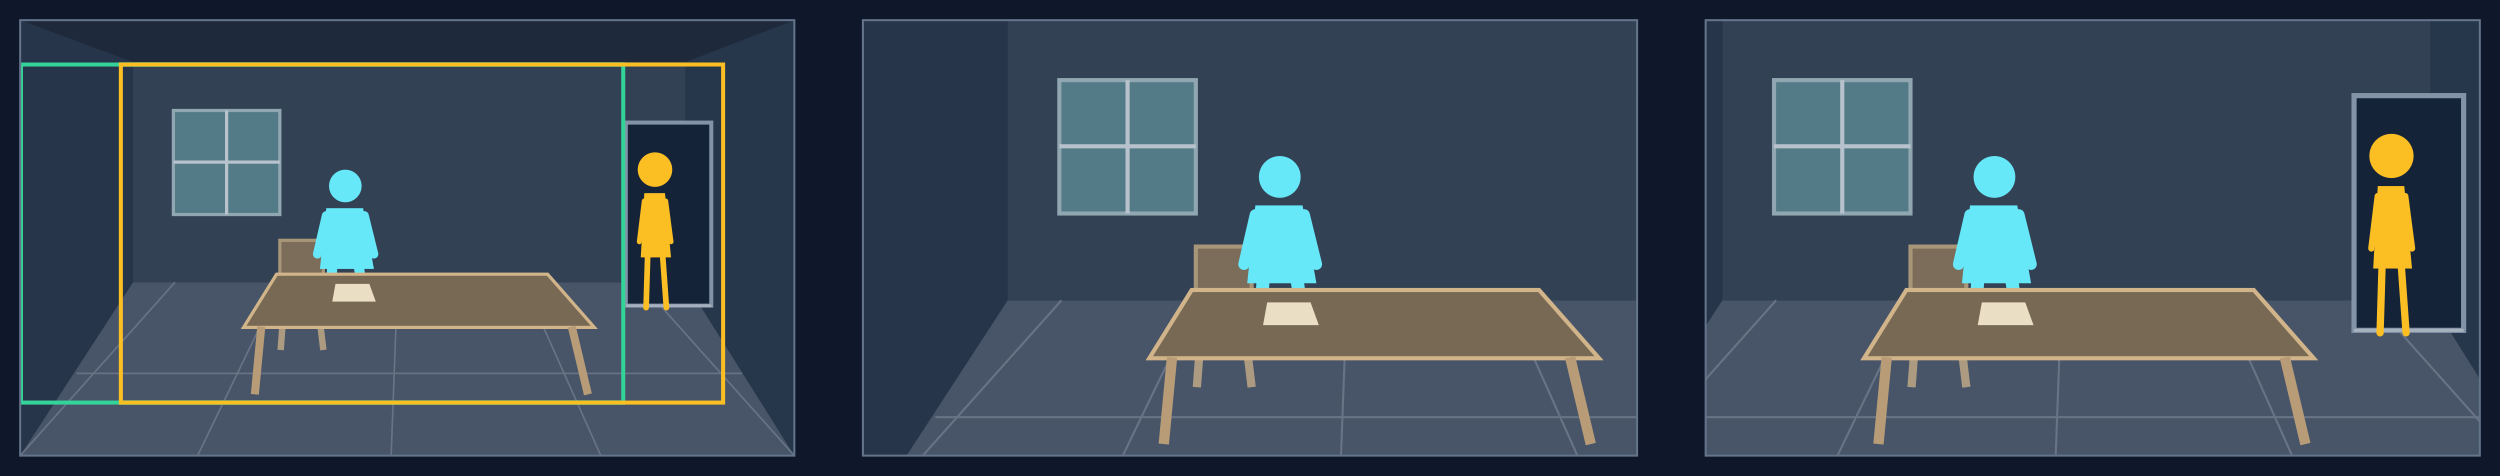
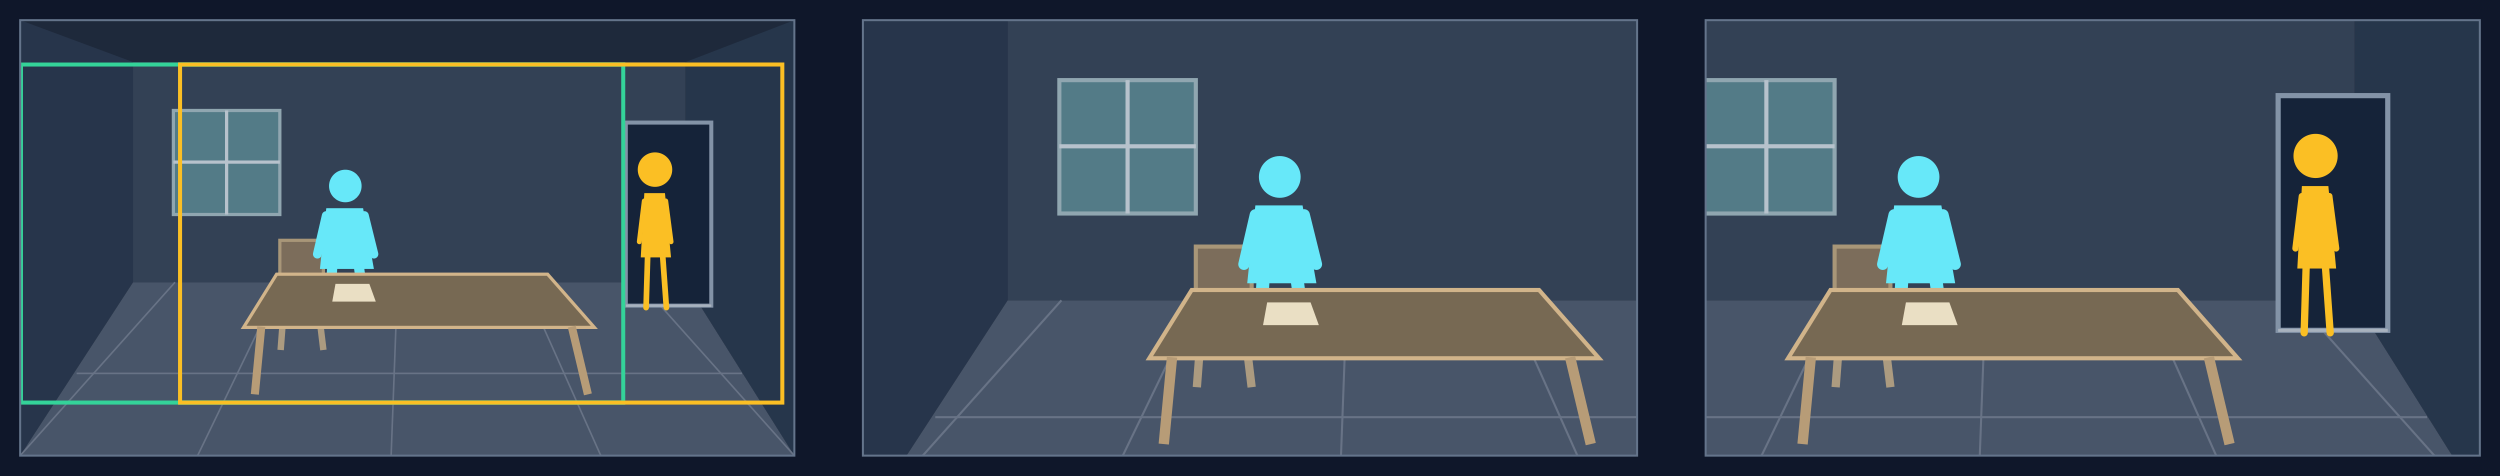
<svg xmlns="http://www.w3.org/2000/svg" width="1240" height="236" viewBox="20 110 1240 236" role="img" aria-labelledby="title desc">
  <rect x="0" y="0" width="1280" height="700" fill="#0f172a" />
  <svg x="30" y="120" width="384" height="216" viewBox="0 0 960 540" overflow="hidden">
    <rect x="0" y="0" width="960" height="540" fill="#1e293b" stroke="none" stroke-width="2" />
    <polygon points="0,0 140,52 140,325 0,540" fill="#27354b" stroke="none" stroke-width="2" />
    <polygon points="960,0 825,52 825,325 960,540" fill="#26364b" stroke="none" stroke-width="2" />
    <rect x="140" y="52" width="685" height="273" fill="#334155" stroke="none" stroke-width="2" />
    <polygon points="140,325 825,325 960,540 0,540" fill="#485569" stroke="none" stroke-width="2" />
    <path d="M0 540 L192.0 325" fill="none" stroke="#687386" stroke-width="2" />
    <path d="M220 540 L324.0 325" fill="none" stroke="#687386" stroke-width="2" />
    <path d="M460 540 L468.0 325" fill="none" stroke="#687386" stroke-width="2" />
    <path d="M720 540 L624.0 325" fill="none" stroke="#687386" stroke-width="2" />
    <path d="M960 540 L768.0 325" fill="none" stroke="#687386" stroke-width="2" />
    <path d="M70 438 L895 438" fill="none" stroke="#687386" stroke-width="2" />
    <rect x="190" y="112" width="132" height="129" fill="#537b87" stroke="#90a6b0" stroke-width="4" />
    <path d="M256 112 L256 241" fill="none" stroke="#b7c2cc" stroke-width="4" />
    <path d="M190 176 L322 176" fill="none" stroke="#b7c2cc" stroke-width="4" />
    <rect x="751" y="127" width="106" height="227" fill="#152339" stroke="#8393a7" stroke-width="5" />
    <path d="M751 354 L857 354" fill="none" stroke="#a8b2be" stroke-width="3" />
    <rect x="322" y="273" width="54" height="70" fill="#7c6d5b" stroke="#a89678" stroke-width="4" />
    <path d="M328 343 L323 409" fill="none" stroke="#ac9b80" stroke-width="8" />
    <path d="M368 343 L376 409" fill="none" stroke="#ac9b80" stroke-width="8" />
    <circle cx="403.2" cy="205.632" r="20.196" fill="#67e8f9" />
    <polygon points="379.584,233.172 425.242,233.172 438.624,308.448 371.712,308.448" fill="#67e8f9" stroke="none" stroke-width="2" />
    <path d="M387.456 297.432 L383.52 367.2 M418.944 297.432 L428.39 367.2" stroke="#67e8f9" stroke-width="12.595" stroke-linecap="round" />
    <path d="M379.584 242.352 L368.563 290.088 M426.816 242.352 L438.624 290.088" fill="none" stroke="#67e8f9" stroke-width="11.021" stroke-linecap="round" />
    <circle cx="787.2" cy="185.328" r="21.384" fill="#fbbf24" />
    <polygon points="773.952,214.488 799.565,214.488 807.072,294.192 769.536,294.192" fill="#fbbf24" stroke="none" stroke-width="2" />
    <path d="M778.368 282.528 L776.16 356.4 M796.032 282.528 L801.331 356.4" stroke="#fbbf24" stroke-width="7.066" stroke-linecap="round" />
    <path d="M773.952 224.208 L767.77 274.752 M800.448 224.208 L807.072 274.752" fill="none" stroke="#fbbf24" stroke-width="6.182" stroke-linecap="round" />
    <polygon points="318,315 654,315 712,381 277,381" fill="#776953" stroke="#d1b48a" stroke-width="4" />
    <path d="M299 380 L291 464" fill="none" stroke="#b79c77" stroke-width="10" />
    <path d="M684 380 L704 464" fill="none" stroke="#b79c77" stroke-width="10" />
    <polygon points="391,327 433,327 441,349 387,349" fill="#eadfc4" stroke="none" stroke-width="2" />
    <rect x="1" y="55.0" width="746.8" height="419.2" fill="none" stroke="#34d399" stroke-width="5" />
-     <rect x="124.865" y="55" width="746.8" height="419.2" fill="none" stroke="#fbbf24" stroke-width="5" />
+     <rect x="198.271" y="55" width="746.8" height="419.2" fill="none" stroke="#fbbf24" stroke-width="5" />
  </svg>
  <rect x="30" y="120" width="384" height="216" fill="none" stroke="#64748b" stroke-width="1" />
  <svg x="448" y="120" width="384" height="216" viewBox="0 54.0 748.8 421.2" overflow="hidden">
    <rect x="0" y="0" width="960" height="540" fill="#1e293b" stroke="none" stroke-width="2" />
    <polygon points="0,0 140,52 140,325 0,540" fill="#27354b" stroke="none" stroke-width="2" />
    <polygon points="960,0 825,52 825,325 960,540" fill="#26364b" stroke="none" stroke-width="2" />
    <rect x="140" y="52" width="685" height="273" fill="#334155" stroke="none" stroke-width="2" />
    <polygon points="140,325 825,325 960,540 0,540" fill="#485569" stroke="none" stroke-width="2" />
    <path d="M0 540 L192.0 325" fill="none" stroke="#687386" stroke-width="2" />
    <path d="M220 540 L324.0 325" fill="none" stroke="#687386" stroke-width="2" />
    <path d="M460 540 L468.0 325" fill="none" stroke="#687386" stroke-width="2" />
    <path d="M720 540 L624.0 325" fill="none" stroke="#687386" stroke-width="2" />
    <path d="M960 540 L768.0 325" fill="none" stroke="#687386" stroke-width="2" />
    <path d="M70 438 L895 438" fill="none" stroke="#687386" stroke-width="2" />
    <rect x="190" y="112" width="132" height="129" fill="#537b87" stroke="#90a6b0" stroke-width="4" />
    <path d="M256 112 L256 241" fill="none" stroke="#b7c2cc" stroke-width="4" />
    <path d="M190 176 L322 176" fill="none" stroke="#b7c2cc" stroke-width="4" />
    <rect x="751" y="127" width="106" height="227" fill="#152339" stroke="#8393a7" stroke-width="5" />
    <path d="M751 354 L857 354" fill="none" stroke="#a8b2be" stroke-width="3" />
    <rect x="322" y="273" width="54" height="70" fill="#7c6d5b" stroke="#a89678" stroke-width="4" />
    <path d="M328 343 L323 409" fill="none" stroke="#ac9b80" stroke-width="8" />
    <path d="M368 343 L376 409" fill="none" stroke="#ac9b80" stroke-width="8" />
    <circle cx="403.2" cy="205.632" r="20.196" fill="#67e8f9" />
    <polygon points="379.584,233.172 425.242,233.172 438.624,308.448 371.712,308.448" fill="#67e8f9" stroke="none" stroke-width="2" />
    <path d="M387.456 297.432 L383.52 367.2 M418.944 297.432 L428.39 367.2" stroke="#67e8f9" stroke-width="12.595" stroke-linecap="round" />
    <path d="M379.584 242.352 L368.563 290.088 M426.816 242.352 L438.624 290.088" fill="none" stroke="#67e8f9" stroke-width="11.021" stroke-linecap="round" />
    <circle cx="787.2" cy="185.328" r="21.384" fill="#fbbf24" />
    <polygon points="773.952,214.488 799.565,214.488 807.072,294.192 769.536,294.192" fill="#fbbf24" stroke="none" stroke-width="2" />
    <path d="M778.368 282.528 L776.16 356.4 M796.032 282.528 L801.331 356.4" stroke="#fbbf24" stroke-width="7.066" stroke-linecap="round" />
    <path d="M773.952 224.208 L767.77 274.752 M800.448 224.208 L807.072 274.752" fill="none" stroke="#fbbf24" stroke-width="6.182" stroke-linecap="round" />
    <polygon points="318,315 654,315 712,381 277,381" fill="#776953" stroke="#d1b48a" stroke-width="4" />
    <path d="M299 380 L291 464" fill="none" stroke="#b79c77" stroke-width="10" />
    <path d="M684 380 L704 464" fill="none" stroke="#b79c77" stroke-width="10" />
    <polygon points="391,327 433,327 441,349 387,349" fill="#eadfc4" stroke="none" stroke-width="2" />
  </svg>
  <rect x="448" y="120" width="384" height="216" fill="none" stroke="#64748b" stroke-width="1" />
-   <svg x="866" y="120" width="384" height="216" viewBox="123.865 54 748.8 421.2" overflow="hidden">
+   <svg x="866" y="120" width="384" height="216" viewBox="197.271 54 748.8 421.2" overflow="hidden">
    <rect x="0" y="0" width="960" height="540" fill="#1e293b" stroke="none" stroke-width="2" />
    <polygon points="0,0 140,52 140,325 0,540" fill="#27354b" stroke="none" stroke-width="2" />
    <polygon points="960,0 825,52 825,325 960,540" fill="#26364b" stroke="none" stroke-width="2" />
    <rect x="140" y="52" width="685" height="273" fill="#334155" stroke="none" stroke-width="2" />
    <polygon points="140,325 825,325 960,540 0,540" fill="#485569" stroke="none" stroke-width="2" />
    <path d="M0 540 L192.0 325" fill="none" stroke="#687386" stroke-width="2" />
    <path d="M220 540 L324.0 325" fill="none" stroke="#687386" stroke-width="2" />
    <path d="M460 540 L468.0 325" fill="none" stroke="#687386" stroke-width="2" />
    <path d="M720 540 L624.0 325" fill="none" stroke="#687386" stroke-width="2" />
    <path d="M960 540 L768.0 325" fill="none" stroke="#687386" stroke-width="2" />
    <path d="M70 438 L895 438" fill="none" stroke="#687386" stroke-width="2" />
    <rect x="190" y="112" width="132" height="129" fill="#537b87" stroke="#90a6b0" stroke-width="4" />
    <path d="M256 112 L256 241" fill="none" stroke="#b7c2cc" stroke-width="4" />
    <path d="M190 176 L322 176" fill="none" stroke="#b7c2cc" stroke-width="4" />
    <rect x="751" y="127" width="106" height="227" fill="#152339" stroke="#8393a7" stroke-width="5" />
    <path d="M751 354 L857 354" fill="none" stroke="#a8b2be" stroke-width="3" />
    <rect x="322" y="273" width="54" height="70" fill="#7c6d5b" stroke="#a89678" stroke-width="4" />
    <path d="M328 343 L323 409" fill="none" stroke="#ac9b80" stroke-width="8" />
    <path d="M368 343 L376 409" fill="none" stroke="#ac9b80" stroke-width="8" />
    <circle cx="403.2" cy="205.632" r="20.196" fill="#67e8f9" />
    <polygon points="379.584,233.172 425.242,233.172 438.624,308.448 371.712,308.448" fill="#67e8f9" stroke="none" stroke-width="2" />
    <path d="M387.456 297.432 L383.52 367.2 M418.944 297.432 L428.39 367.2" stroke="#67e8f9" stroke-width="12.595" stroke-linecap="round" />
    <path d="M379.584 242.352 L368.563 290.088 M426.816 242.352 L438.624 290.088" fill="none" stroke="#67e8f9" stroke-width="11.021" stroke-linecap="round" />
    <circle cx="787.2" cy="185.328" r="21.384" fill="#fbbf24" />
    <polygon points="773.952,214.488 799.565,214.488 807.072,294.192 769.536,294.192" fill="#fbbf24" stroke="none" stroke-width="2" />
    <path d="M778.368 282.528 L776.16 356.4 M796.032 282.528 L801.331 356.4" stroke="#fbbf24" stroke-width="7.066" stroke-linecap="round" />
    <path d="M773.952 224.208 L767.77 274.752 M800.448 224.208 L807.072 274.752" fill="none" stroke="#fbbf24" stroke-width="6.182" stroke-linecap="round" />
    <polygon points="318,315 654,315 712,381 277,381" fill="#776953" stroke="#d1b48a" stroke-width="4" />
    <path d="M299 380 L291 464" fill="none" stroke="#b79c77" stroke-width="10" />
    <path d="M684 380 L704 464" fill="none" stroke="#b79c77" stroke-width="10" />
    <polygon points="391,327 433,327 441,349 387,349" fill="#eadfc4" stroke="none" stroke-width="2" />
  </svg>
  <rect x="866" y="120" width="384" height="216" fill="none" stroke="#64748b" stroke-width="1" />
</svg>
